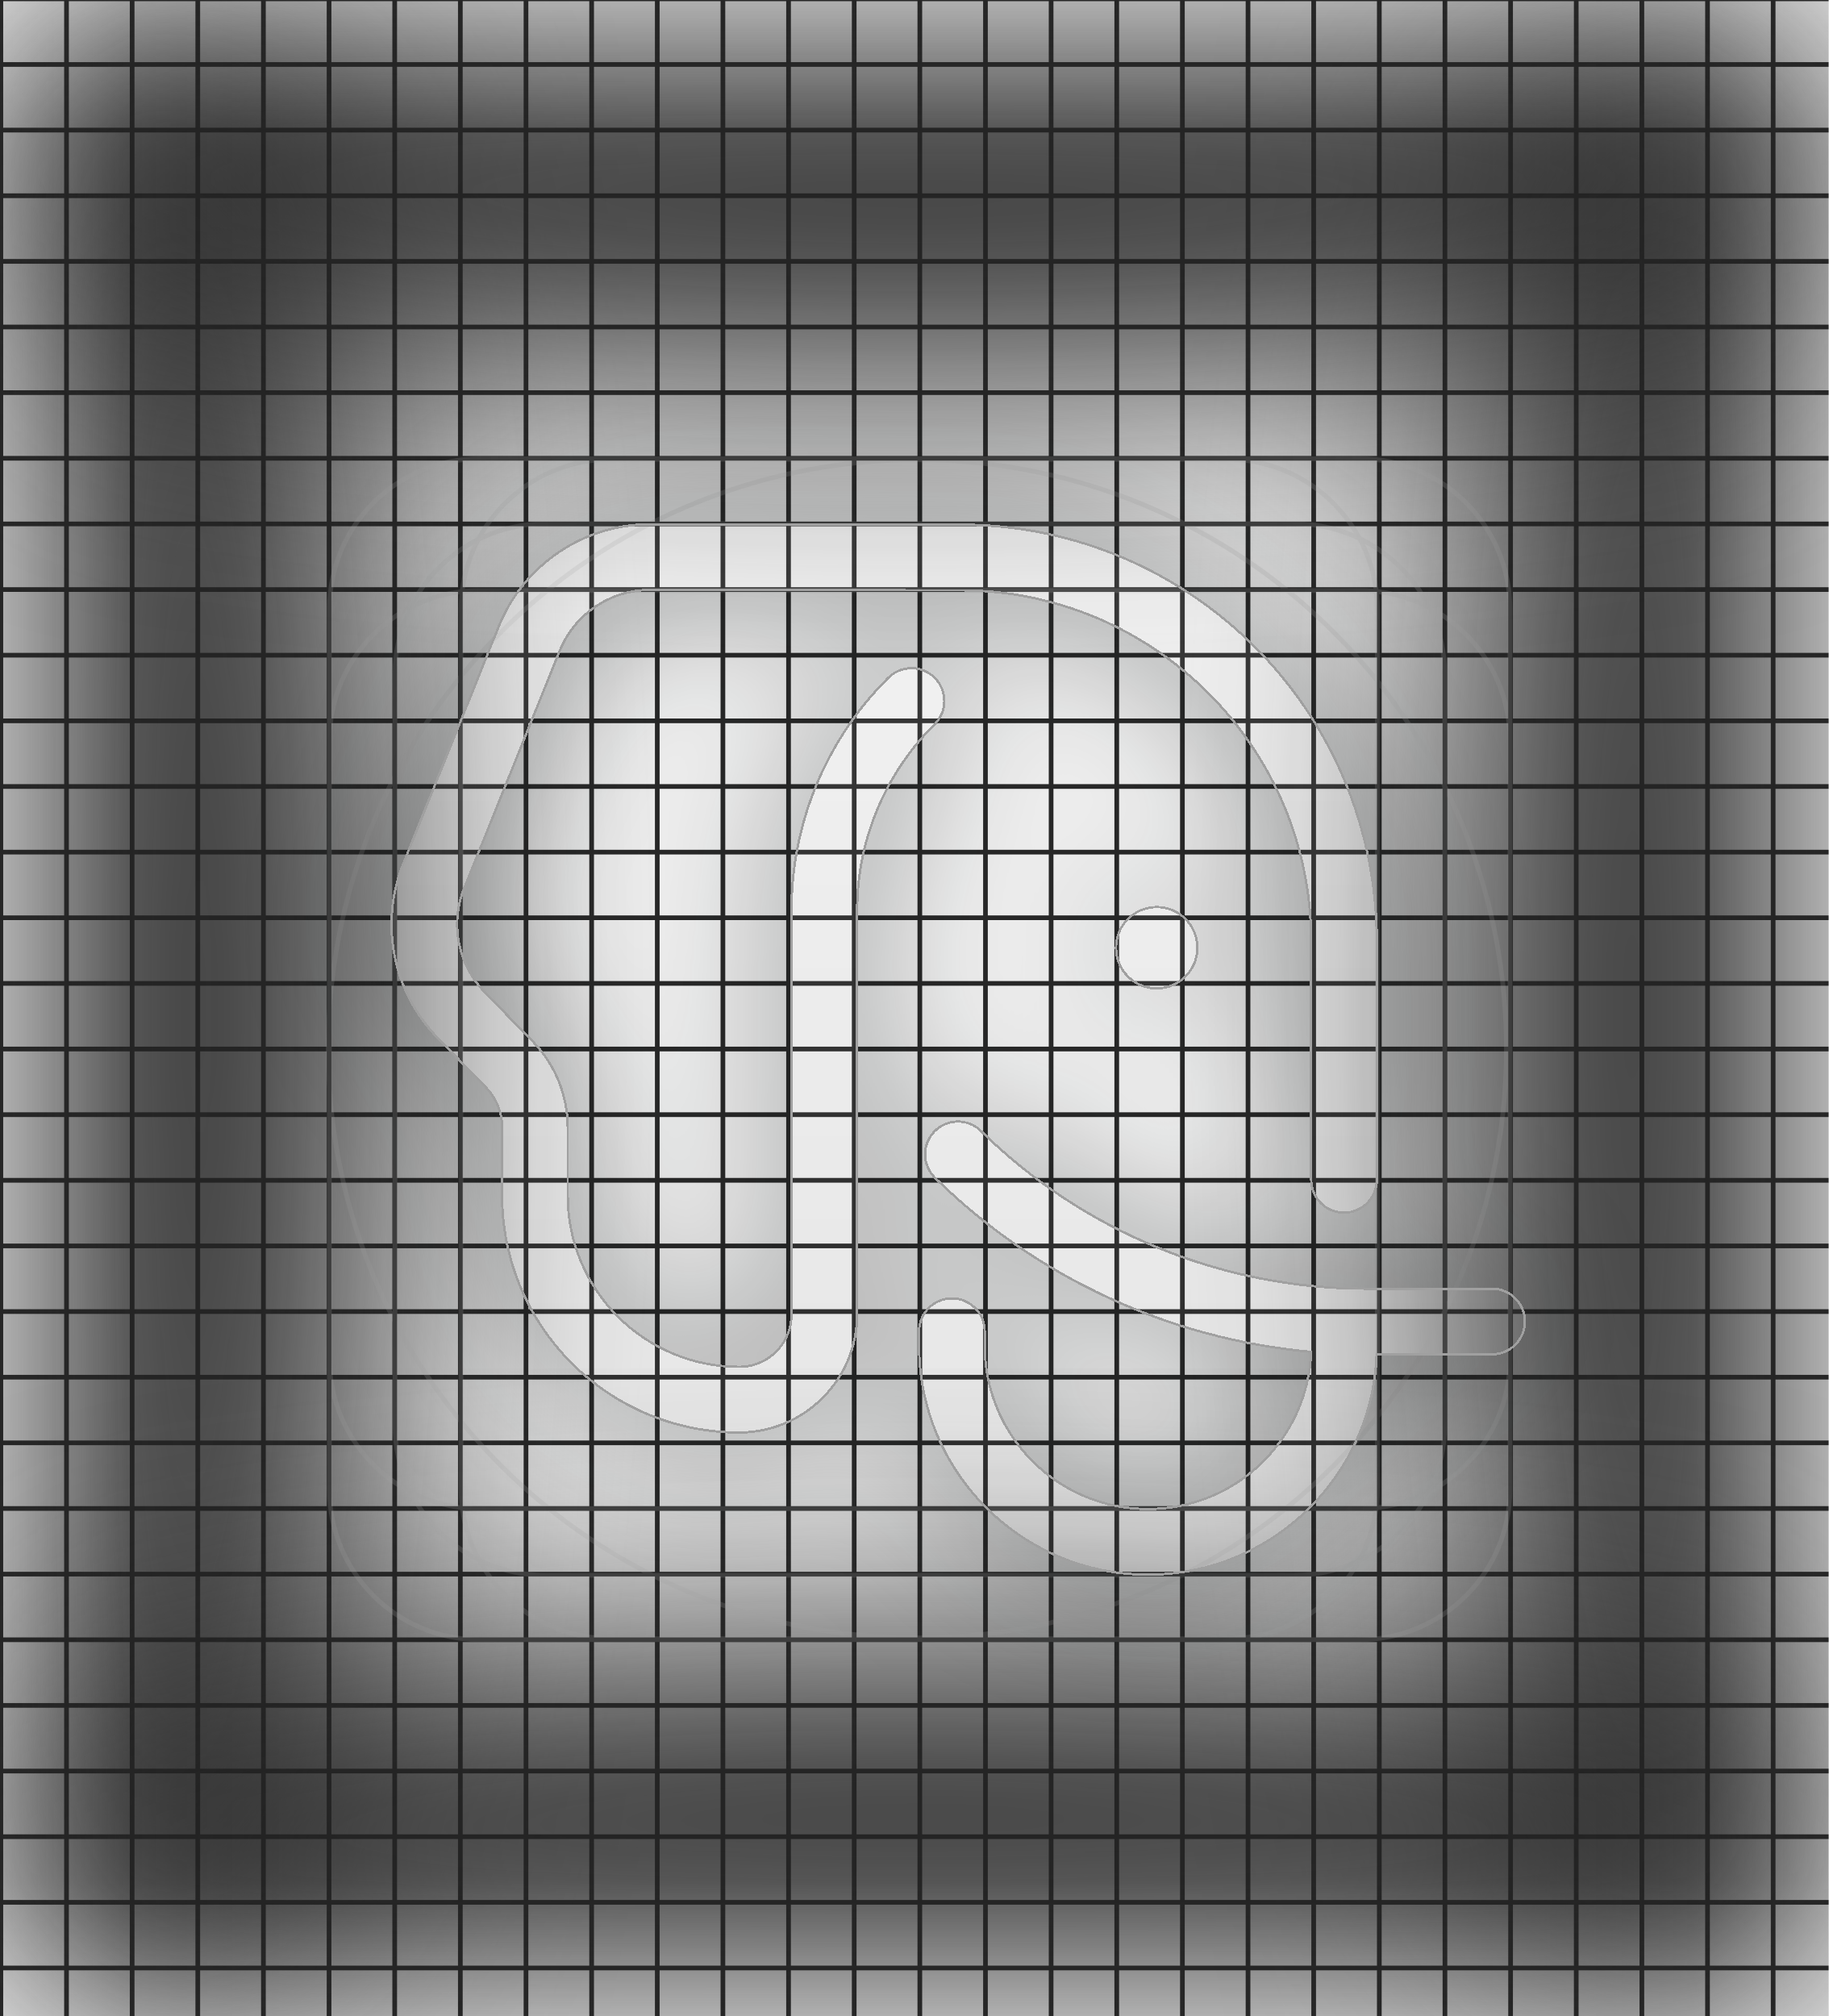
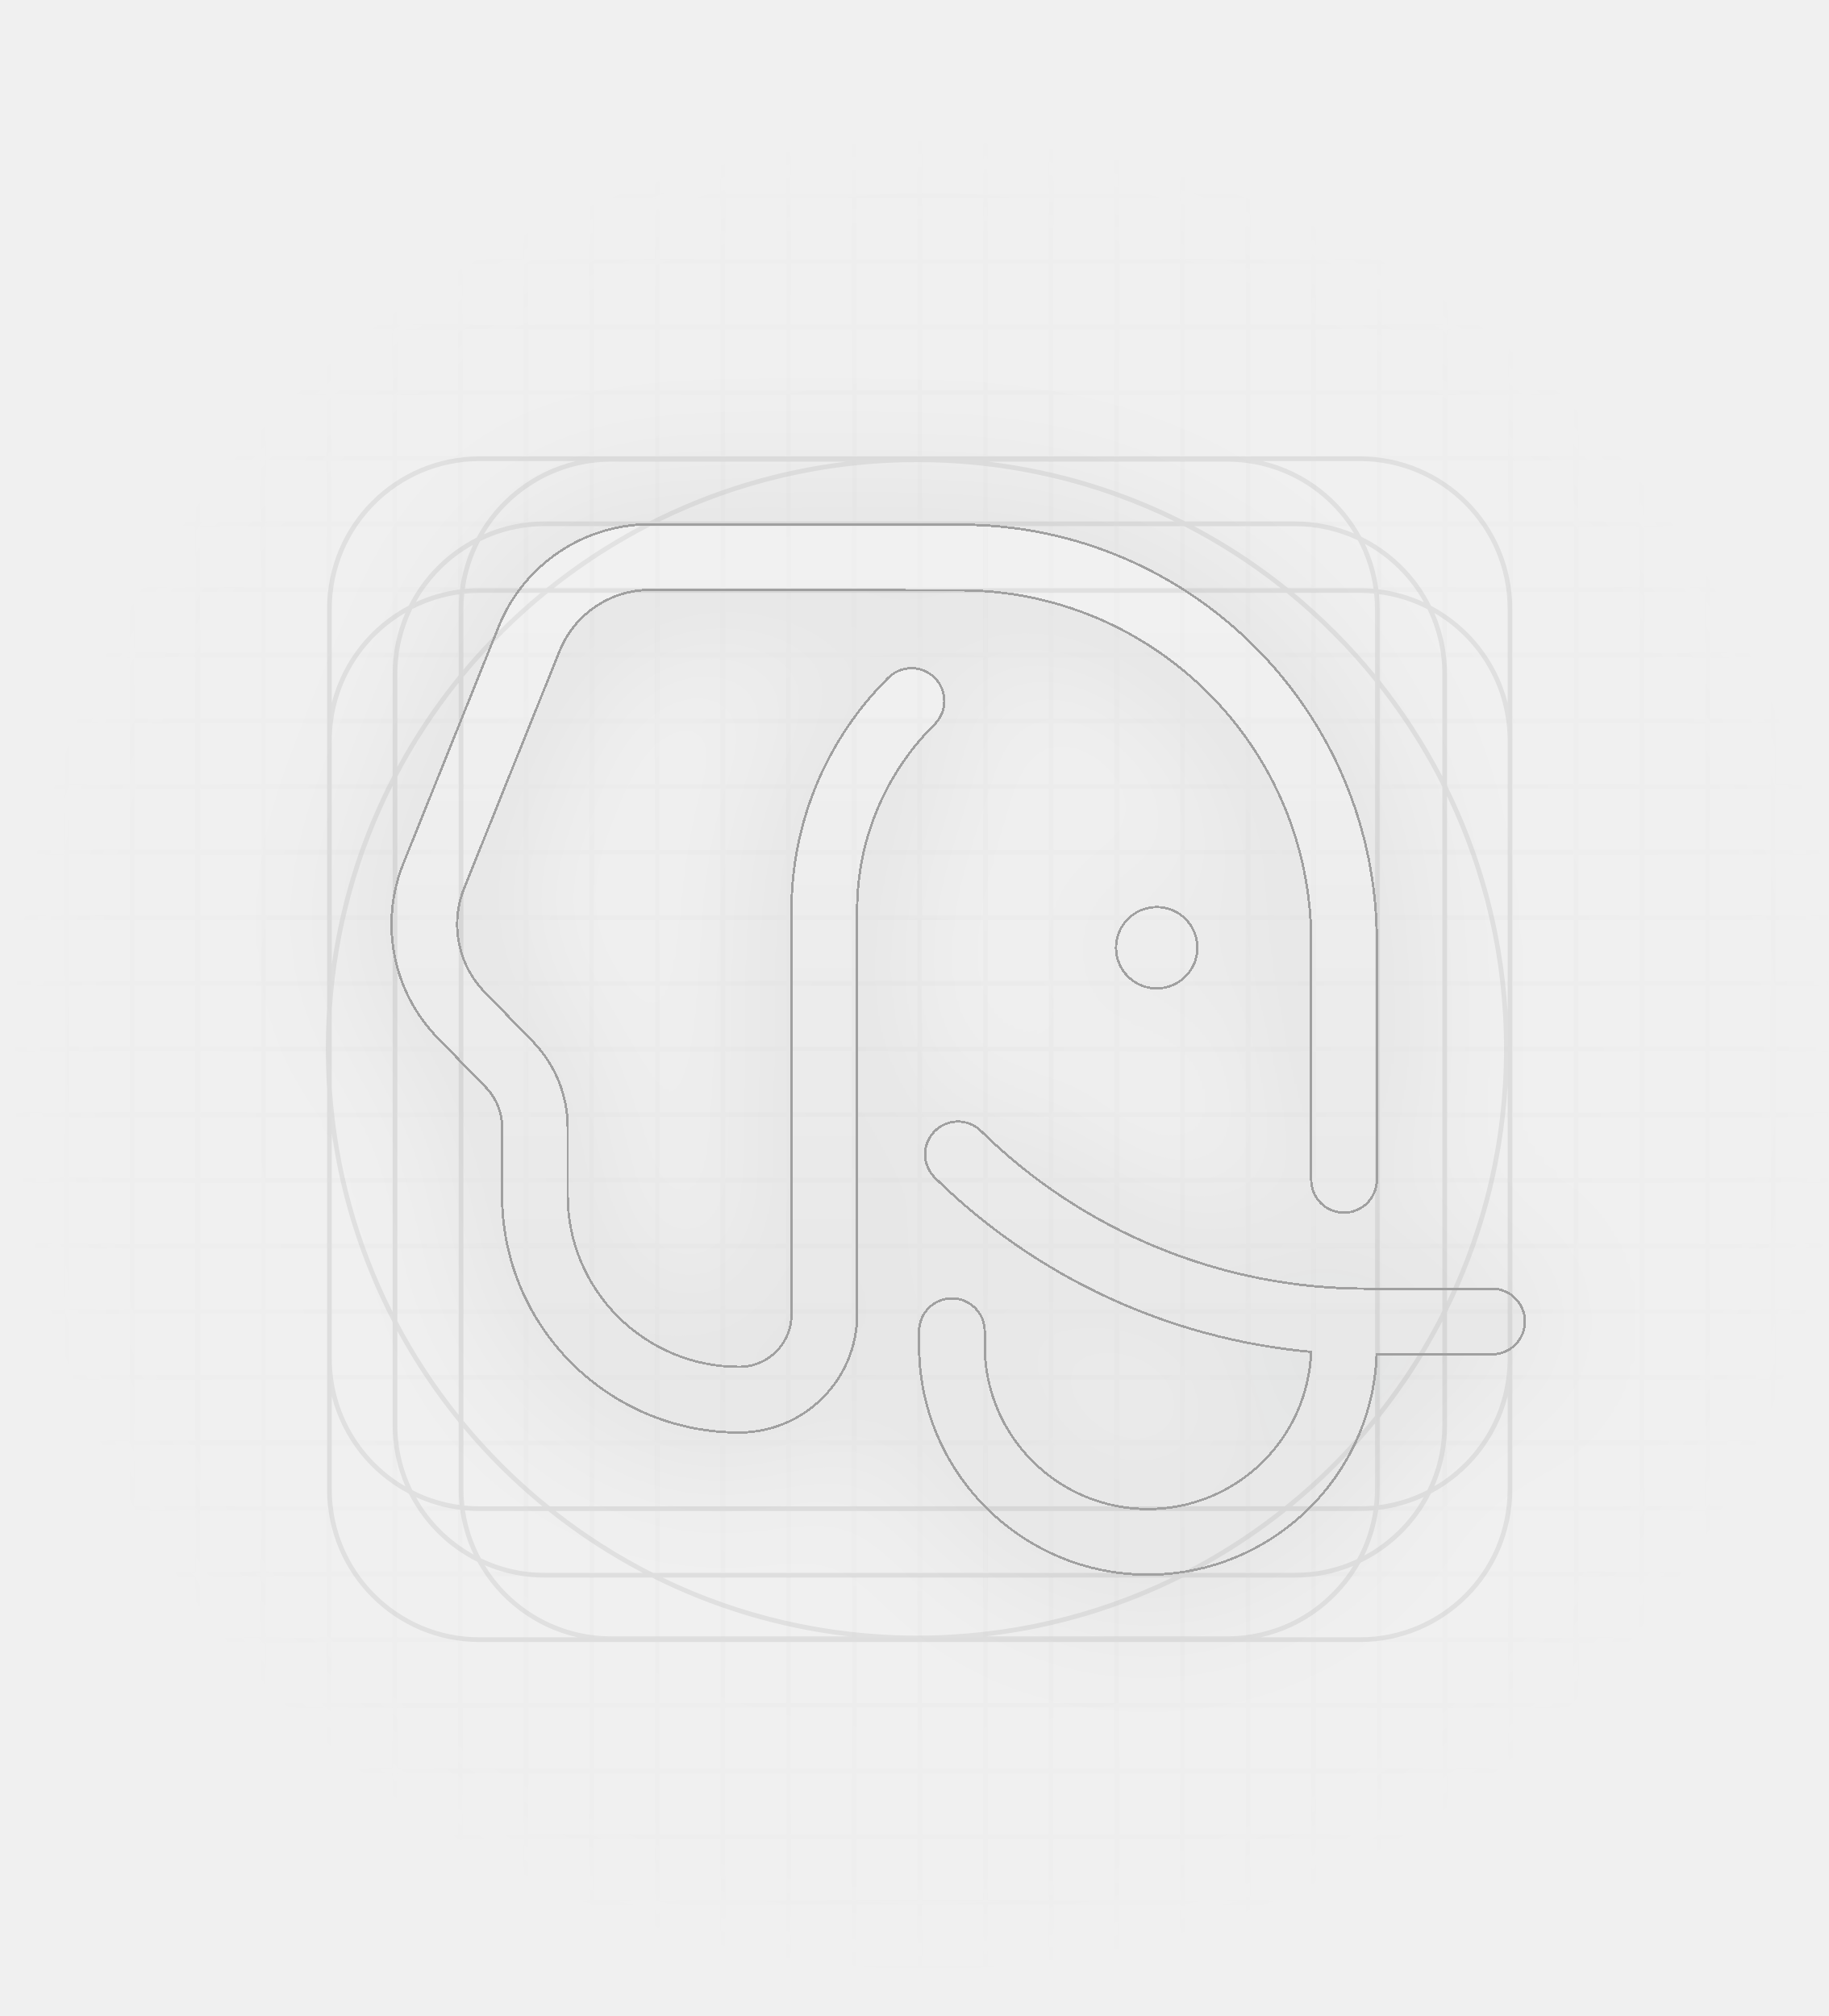
<svg xmlns="http://www.w3.org/2000/svg" width="390" height="430" viewBox="0 0 390 430" fill="none">
  <g clip-path="url(#clip0_467_4905)">
-     <path d="M0.183 -10.547L0.183 446.906M14.183 -10.547L14.183 446.906M28.183 -10.547L28.183 446.906M42.183 -10.547L42.183 446.906M56.183 -10.547L56.184 446.906M70.183 -10.547L70.183 446.906M84.183 -10.547L84.183 446.906M98.183 -10.547L98.183 446.906M112.184 -10.547L112.184 446.906M126.184 -10.547L126.184 446.906M140.184 -10.547L140.184 446.906M154.184 -10.547L154.184 446.906M168.184 -10.547L168.184 446.906M182.184 -10.547L182.184 446.906M196.184 -10.547L196.184 446.906M210.184 -10.547L210.184 446.906M224.184 -10.547L224.184 446.906M238.184 -10.547L238.184 446.906M252.184 -10.547L252.184 446.906M266.184 -10.547L266.184 446.906M280.184 -10.547L280.184 446.906M294.184 -10.547L294.184 446.906M308.184 -10.547L308.184 446.906M322.184 -10.547L322.184 446.906M336.184 -10.547L336.184 446.906M350.184 -10.547L350.184 446.906M364.184 -10.547L364.184 446.906M378.184 -10.547L378.184 446.906M392.184 -10.547L392.184 446.906M457.341 -0.25H-0.113M457.341 13.75H-0.113M457.341 27.75H-0.113M457.341 41.75H-0.113M457.341 55.75H-0.113M457.341 69.75H-0.113M457.341 83.75H-0.113M457.341 97.75H-0.113M457.341 111.75H-0.113M457.341 125.75H-0.113M457.341 139.75H-0.113M457.341 153.75H-0.113M457.341 167.75H-0.113M457.341 181.75H-0.113M457.341 195.75H-0.113M457.341 209.75H-0.113M457.341 223.75H-0.113M457.341 237.75H-0.113M457.341 251.75H-0.113M457.341 265.75H-0.113M457.341 279.75H-0.113M457.341 293.75H-0.113M457.341 307.75H-0.113M457.341 321.75H-0.113M457.341 335.751H-0.113M457.341 349.751H-0.113M457.341 363.751H-0.113M457.341 377.751H-0.113M457.341 391.751H-0.113M457.341 405.751H-0.113M457.341 419.751H-0.113M457.341 433.751H-0.113" stroke="#282828" />
-     <g filter="url(#filter0_f_467_4905)">
-       <ellipse cx="0.313" cy="214.736" rx="78.849" ry="311.736" fill="#232323" />
-     </g>
-     <g filter="url(#filter1_f_467_4905)">
-       <ellipse cx="390.849" cy="214.736" rx="78.849" ry="311.736" fill="#232323" />
-     </g>
-     <g filter="url(#filter2_f_467_4905)">
-       <ellipse cx="194.736" cy="-0.014" rx="78.849" ry="311.736" transform="rotate(-90 194.736 -0.0142959)" fill="#232323" />
-     </g>
-     <g filter="url(#filter3_f_467_4905)">
-       <ellipse cx="194.736" cy="430.849" rx="78.849" ry="311.736" transform="rotate(-90 194.736 430.849)" fill="#232323" />
-     </g>
+     <path opacity="0.03" d="M0.183 -10.547L0.183 446.906M14.183 -10.547L14.183 446.906M28.183 -10.547L28.183 446.906M42.183 -10.547L42.183 446.906M56.183 -10.547L56.184 446.906M70.183 -10.547L70.183 446.906M84.183 -10.547L84.183 446.906M98.183 -10.547L98.183 446.906M112.184 -10.547L112.184 446.906M126.184 -10.547L126.184 446.906M140.184 -10.547L140.184 446.906M154.184 -10.547L154.184 446.906M168.184 -10.547L168.184 446.906M182.184 -10.547L182.184 446.906M196.184 -10.547L196.184 446.906M210.184 -10.547L210.184 446.906M224.184 -10.547L224.184 446.906M238.184 -10.547L238.184 446.906M252.184 -10.547L252.184 446.906M266.184 -10.547L266.184 446.906M280.184 -10.547L280.184 446.906M294.184 -10.547L294.184 446.906M308.184 -10.547L308.184 446.906M322.184 -10.547L322.184 446.906M336.184 -10.547L336.184 446.906M350.184 -10.547L350.184 446.906M364.184 -10.547L364.184 446.906M378.184 -10.547L378.184 446.906M392.184 -10.547L392.184 446.906M457.341 -0.25H-0.113M457.341 13.75H-0.113M457.341 27.75H-0.113M457.341 41.75H-0.113M457.341 55.75H-0.113M457.341 69.75H-0.113M457.341 83.75H-0.113M457.341 97.75H-0.113M457.341 111.75H-0.113M457.341 125.75H-0.113M457.341 139.75H-0.113M457.341 153.75H-0.113M457.341 167.75H-0.113M457.341 181.75H-0.113M457.341 195.75H-0.113M457.341 209.75H-0.113M457.341 223.75H-0.113M457.341 237.75H-0.113M457.341 251.75H-0.113M457.341 265.75H-0.113M457.341 279.75H-0.113M457.341 293.75H-0.113M457.341 307.75H-0.113M457.341 321.75H-0.113M457.341 335.751H-0.113M457.341 349.751H-0.113M457.341 363.751H-0.113M457.341 377.751H-0.113M457.341 391.751H-0.113M457.341 405.751H-0.113M457.341 419.751H-0.113M457.341 433.751H-0.113" stroke="url(#paint0_radial_467_4905)" />
    <path opacity="0.2" fill-rule="evenodd" clip-rule="evenodd" d="M69.767 129.848C69.767 111.898 84.318 97.348 102.267 97.348H290.044C307.993 97.348 322.544 111.898 322.544 129.848V157.218C322.55 157.466 322.552 157.714 322.552 157.963V289.787C322.552 290.036 322.55 290.284 322.544 290.532V317.727C322.544 335.676 307.993 350.227 290.044 350.227H102.267C84.318 350.227 69.767 335.676 69.767 317.727V232.148C69.583 229.361 69.49 226.549 69.49 223.716C69.49 220.882 69.583 218.071 69.767 215.284V129.848ZM70.767 232.114V215.317C71.899 198.244 76.454 182.107 83.753 167.586V279.845C76.454 265.325 71.899 249.188 70.767 232.114ZM70.767 241.736V289.787C70.767 301.431 77.085 311.6 86.48 317.052C84.726 313.056 83.753 308.641 83.753 303.998V282.038C77.291 269.667 72.821 256.091 70.767 241.736ZM84.753 283.914V303.998C84.753 308.971 85.905 313.674 87.957 317.856C91.051 319.437 94.442 320.521 98.022 321.004C97.9 319.858 97.838 318.695 97.838 317.518V303.399C92.9 297.345 88.513 290.825 84.753 283.914ZM98.838 304.609V317.518C98.838 318.737 98.907 319.941 99.042 321.124C100.102 321.232 101.178 321.287 102.267 321.287H115.675C109.555 316.266 103.916 310.68 98.838 304.609ZM117.261 321.287C110.509 315.856 104.333 309.739 98.838 303.042V144.39C104.226 137.823 110.269 131.814 116.867 126.463H274.408C281.345 132.088 287.668 138.441 293.262 145.405V302.026C287.562 309.122 281.105 315.583 274.014 321.287H117.261ZM116.91 322.287H102.267C101.224 322.287 100.193 322.238 99.175 322.142C99.712 325.793 100.875 329.24 102.552 332.371C106.695 334.375 111.342 335.498 116.253 335.498H137.119C129.948 331.736 123.184 327.305 116.91 322.287ZM139.305 335.498C131.928 331.773 124.97 327.34 118.521 322.287H272.754C266.305 327.34 259.347 331.773 251.97 335.498H139.305ZM139.066 336.498H116.253C111.688 336.498 107.344 335.557 103.402 333.859C108.928 342.947 118.924 349.018 130.338 349.018H180.952C166.042 347.289 151.926 342.961 139.066 336.498ZM210.323 349.018H261.762C273.109 349.018 283.055 343.018 288.6 334.017C284.758 335.616 280.544 336.498 276.124 336.498H252.208C239.349 342.961 225.233 347.289 210.323 349.018ZM249.945 336.498C233.518 344.422 215.097 348.863 195.637 348.863C176.178 348.863 157.757 344.422 141.33 336.498H249.945ZM254.156 335.498H276.124C280.887 335.498 285.403 334.441 289.451 332.548C291.177 329.376 292.373 325.875 292.921 322.162C291.976 322.245 291.019 322.287 290.052 322.287H274.365C268.091 327.305 261.326 331.736 254.156 335.498ZM275.6 321.287H290.052C291.065 321.287 292.067 321.239 293.055 321.146C293.191 319.955 293.262 318.745 293.262 317.518V303.614C287.971 310.07 282.053 315.992 275.6 321.287ZM294.262 302.378V317.518C294.262 318.705 294.198 319.878 294.074 321.033C297.766 320.562 301.259 319.452 304.438 317.818C306.479 313.645 307.624 308.955 307.624 303.998V281.843C303.832 289.134 299.349 296.008 294.262 302.378ZM308.624 279.879V303.998C308.624 308.624 307.657 313.024 305.915 317.007C315.071 311.66 321.286 301.826 321.544 290.52V231.574C320.483 248.846 315.946 265.178 308.624 279.879ZM321.544 215.857V157.23C321.286 145.932 315.08 136.104 305.935 130.754C307.665 134.726 308.624 139.11 308.624 143.719V167.553C315.946 182.254 320.483 198.586 321.544 215.857ZM308.624 169.834C316.42 186.153 320.785 204.424 320.785 223.716C320.785 243.007 316.42 261.279 308.624 277.598V169.834ZM307.624 167.789V279.643C303.87 287.144 299.385 294.216 294.262 300.765V146.667C299.385 153.215 303.87 160.287 307.624 167.789ZM307.624 165.588V143.719C307.624 138.779 306.487 134.105 304.46 129.943C301.283 128.307 297.792 127.194 294.101 126.721C294.207 127.79 294.262 128.875 294.262 129.973V145.054C299.349 151.424 303.832 158.298 307.624 165.588ZM293.262 143.818V129.973C293.262 128.836 293.201 127.713 293.084 126.607C292.086 126.512 291.075 126.463 290.052 126.463H275.986C282.289 131.676 288.077 137.49 293.262 143.818ZM274.762 125.463H290.052C291.032 125.463 292.002 125.506 292.959 125.591C292.445 121.899 291.292 118.412 289.614 115.245C285.525 113.305 280.951 112.219 276.124 112.219H254.696C261.817 115.999 268.533 120.441 274.762 125.463ZM252.772 111.219H276.124C280.615 111.219 284.894 112.13 288.785 113.777C283.278 104.608 273.236 98.473 261.762 98.473H210.82C225.764 100.265 239.905 104.671 252.772 111.219ZM180.455 98.473H130.338C118.796 98.473 108.704 104.68 103.218 113.938C107.208 112.189 111.617 111.219 116.253 111.219H138.503C151.37 104.671 165.511 100.265 180.455 98.473ZM140.743 111.219C157.317 103.116 175.946 98.568 195.637 98.568C215.329 98.568 233.958 103.116 250.532 111.219H140.743ZM138.743 112.219H252.532C259.854 115.963 266.759 120.407 273.159 125.463H118.116C124.516 120.407 131.421 115.963 138.743 112.219ZM136.579 112.219H116.253C111.279 112.219 106.574 113.372 102.391 115.425C100.761 118.55 99.64 121.982 99.137 125.612C100.167 125.513 101.211 125.463 102.267 125.463H116.513C122.742 120.441 129.458 115.999 136.579 112.219ZM115.289 126.463H102.267C101.169 126.463 100.083 126.519 99.013 126.629C98.897 127.728 98.838 128.843 98.838 129.973V142.822C103.809 136.88 109.318 131.402 115.289 126.463ZM97.838 144.033V129.973C97.838 128.885 97.891 127.81 97.995 126.75C94.416 127.235 91.028 128.322 87.935 129.905C85.897 134.076 84.753 138.764 84.753 143.719V163.518C88.513 156.607 92.9 150.086 97.838 144.033ZM84.753 165.64V281.792C88.48 288.893 92.869 295.592 97.838 301.807V145.624C92.869 151.84 88.48 158.539 84.753 165.64ZM83.753 165.393V143.719C83.753 139.093 84.719 134.693 86.461 130.71C77.077 136.164 70.767 146.327 70.767 157.963V205.696C72.821 191.34 77.291 177.764 83.753 165.393ZM321.544 129.848V149.898C319.252 140.922 313.223 133.44 305.212 129.208C302.016 122.813 296.773 117.619 290.341 114.485C285.993 106.478 278.378 100.503 269.284 98.348H290.044C307.441 98.348 321.544 112.451 321.544 129.848ZM87.184 129.167C90.32 122.917 95.412 117.817 101.657 114.673C105.988 106.571 113.651 100.519 122.815 98.348H102.267C84.87 98.348 70.767 112.451 70.767 129.848V149.931C73.06 140.911 79.125 133.397 87.184 129.167ZM98.113 125.726C98.551 122.368 99.502 119.171 100.884 116.216C95.783 119.072 91.558 123.307 88.713 128.415C91.638 127.071 94.797 126.149 98.113 125.726ZM303.683 128.451C300.67 127.057 297.409 126.111 293.983 125.698C293.533 122.272 292.549 119.013 291.117 116.009C296.398 118.873 300.768 123.202 303.683 128.451ZM293.947 322.056C293.466 325.503 292.443 328.776 290.969 331.787C296.301 328.933 300.716 324.589 303.658 319.311C300.642 320.703 297.377 321.647 293.947 322.056ZM98.148 322.029C98.617 325.407 99.606 328.619 101.03 331.582C95.879 328.733 91.61 324.483 88.738 319.346C91.667 320.689 94.829 321.609 98.148 322.029ZM123.179 349.227C113.972 347.157 106.243 341.18 101.825 333.128C95.518 329.999 90.372 324.881 87.207 318.595C79.137 314.367 73.062 306.847 70.767 297.819V317.727C70.767 335.124 84.87 349.227 102.267 349.227H123.179ZM290.171 333.314C285.737 341.271 278.057 347.173 268.92 349.227H290.044C307.441 349.227 321.544 335.124 321.544 317.727V297.852C319.25 306.837 313.212 314.324 305.19 318.554C301.963 324.985 296.665 330.196 290.171 333.314Z" fill="#A0A0A0" />
-     <g filter="url(#filter4_bd_467_4905)">
-       <path d="M192.144 125.816H138.679C130.173 125.816 122.52 130.986 119.345 138.877L99.004 189.43C95.943 197.038 97.66 205.736 103.382 211.611L113.614 222.117C118.406 227.036 121.088 233.633 121.088 240.501L121.087 254.974C121.087 275.171 137.46 291.543 157.656 291.543C163.816 291.543 168.81 286.55 168.81 280.39L168.811 194.149C168.811 175.52 176.252 157.663 189.479 144.547C192.225 141.824 196.657 141.843 199.379 144.588C202.101 147.333 202.082 151.766 199.337 154.488C188.76 164.976 182.811 179.254 182.811 194.149L182.81 280.39C182.81 294.282 171.548 305.543 157.656 305.543C129.728 305.543 107.087 282.903 107.087 254.974L107.088 240.5C107.088 237.282 105.831 234.191 103.585 231.885L93.353 221.38C83.763 211.533 80.886 196.956 86.016 184.204L106.357 133.651C111.665 120.459 124.458 111.816 138.679 111.816H194.408V111.9H204.747C253.851 111.9 293.657 151.706 293.657 200.81V251.652C293.657 255.518 290.523 258.652 286.657 258.652C282.791 258.652 279.657 255.518 279.657 251.652V200.81C279.657 159.438 246.119 125.9 204.747 125.9H193.23C192.86 125.9 192.498 125.871 192.144 125.816Z" fill="url(#paint0_linear_467_4905)" fill-opacity="0.07" shape-rendering="crispEdges" />
-       <path d="M210.03 283.94C210.03 280.074 206.896 276.94 203.03 276.94C199.164 276.94 196.03 280.074 196.03 283.94V287.053C196.03 314.012 217.884 335.867 244.843 335.867C271.194 335.867 292.668 314.988 293.624 288.871H318.238C322.104 288.871 325.238 285.737 325.238 281.871C325.238 278.005 322.104 274.871 318.238 274.871H291.397C260.653 274.871 231.141 262.788 209.224 241.228C206.468 238.517 202.036 238.553 199.325 241.309C196.614 244.065 196.65 248.497 199.406 251.209C221.131 272.58 249.522 285.632 279.634 288.343C278.955 306.972 263.639 321.867 244.843 321.867C225.616 321.867 210.03 306.28 210.03 287.053V283.94Z" fill="url(#paint1_linear_467_4905)" fill-opacity="0.07" shape-rendering="crispEdges" />
-       <path d="M238.03 202.145C238.03 206.937 241.915 210.822 246.707 210.822C251.499 210.822 255.383 206.937 255.383 202.145C255.383 197.353 251.499 193.469 246.707 193.469C241.915 193.469 238.03 197.353 238.03 202.145Z" fill="url(#paint2_linear_467_4905)" fill-opacity="0.07" shape-rendering="crispEdges" />
+     <g filter="url(#filter0_d_467_4905)">
+       <path d="M192.144 125.816H138.679C130.173 125.816 122.52 130.986 119.345 138.877L99.004 189.43C95.943 197.038 97.66 205.736 103.382 211.611L113.614 222.117C118.406 227.036 121.088 233.633 121.088 240.501L121.087 254.974C121.087 275.171 137.46 291.543 157.656 291.543C163.816 291.543 168.81 286.55 168.81 280.39L168.811 194.149C168.811 175.52 176.252 157.663 189.479 144.547C192.225 141.824 196.657 141.843 199.379 144.588C202.101 147.333 202.082 151.766 199.337 154.488C188.76 164.976 182.811 179.254 182.811 194.149L182.81 280.39C182.81 294.282 171.548 305.543 157.656 305.543C129.728 305.543 107.087 282.903 107.087 254.974L107.088 240.5C107.088 237.282 105.831 234.191 103.585 231.885L93.353 221.38C83.763 211.533 80.886 196.956 86.016 184.204L106.357 133.651C111.665 120.459 124.458 111.816 138.679 111.816H194.408V111.9H204.747C253.851 111.9 293.657 151.706 293.657 200.81V251.652C293.657 255.518 290.523 258.652 286.657 258.652C282.791 258.652 279.657 255.518 279.657 251.652V200.81C279.657 159.438 246.119 125.9 204.747 125.9H193.23C192.86 125.9 192.498 125.871 192.144 125.816Z" fill="url(#paint1_linear_467_4905)" fill-opacity="0.07" shape-rendering="crispEdges" />
+       <path d="M210.03 283.94C210.03 280.074 206.896 276.94 203.03 276.94C199.164 276.94 196.03 280.074 196.03 283.94V287.053C196.03 314.012 217.884 335.867 244.843 335.867C271.194 335.867 292.668 314.988 293.624 288.871H318.238C322.104 288.871 325.238 285.737 325.238 281.871C325.238 278.005 322.104 274.871 318.238 274.871H291.397C260.653 274.871 231.141 262.788 209.224 241.228C206.468 238.517 202.036 238.553 199.325 241.309C196.614 244.065 196.65 248.497 199.406 251.209C221.131 272.58 249.522 285.632 279.634 288.343C278.955 306.972 263.639 321.867 244.843 321.867C225.616 321.867 210.03 306.28 210.03 287.053V283.94Z" fill="url(#paint2_linear_467_4905)" fill-opacity="0.07" shape-rendering="crispEdges" />
+       <path d="M238.03 202.145C238.03 206.937 241.915 210.822 246.707 210.822C251.499 210.822 255.383 206.937 255.383 202.145C255.383 197.353 251.499 193.469 246.707 193.469C241.915 193.469 238.03 197.353 238.03 202.145Z" fill="url(#paint3_linear_467_4905)" fill-opacity="0.07" shape-rendering="crispEdges" />
      <path d="M192.144 125.816H138.679C130.173 125.816 122.52 130.986 119.345 138.877L99.004 189.43C95.943 197.038 97.66 205.736 103.382 211.611L113.614 222.117C118.406 227.036 121.088 233.633 121.088 240.501L121.087 254.974C121.087 275.171 137.46 291.543 157.656 291.543C163.816 291.543 168.81 286.55 168.81 280.39L168.811 194.149C168.811 175.52 176.252 157.663 189.479 144.547C192.225 141.824 196.657 141.843 199.379 144.588C202.101 147.333 202.082 151.766 199.337 154.488C188.76 164.976 182.811 179.254 182.811 194.149L182.81 280.39C182.81 294.282 171.548 305.543 157.656 305.543C129.728 305.543 107.087 282.903 107.087 254.974L107.088 240.5C107.088 237.282 105.831 234.191 103.585 231.885L93.353 221.38C83.763 211.533 80.886 196.956 86.016 184.204L106.357 133.651C111.665 120.459 124.458 111.816 138.679 111.816H194.408V111.9H204.747C253.851 111.9 293.657 151.706 293.657 200.81V251.652C293.657 255.518 290.523 258.652 286.657 258.652C282.791 258.652 279.657 255.518 279.657 251.652V200.81C279.657 159.438 246.119 125.9 204.747 125.9H193.23C192.86 125.9 192.498 125.871 192.144 125.816Z" stroke="#A0A0A0" stroke-width="0.5" shape-rendering="crispEdges" />
      <path d="M210.03 283.94C210.03 280.074 206.896 276.94 203.03 276.94C199.164 276.94 196.03 280.074 196.03 283.94V287.053C196.03 314.012 217.884 335.867 244.843 335.867C271.194 335.867 292.668 314.988 293.624 288.871H318.238C322.104 288.871 325.238 285.737 325.238 281.871C325.238 278.005 322.104 274.871 318.238 274.871H291.397C260.653 274.871 231.141 262.788 209.224 241.228C206.468 238.517 202.036 238.553 199.325 241.309C196.614 244.065 196.65 248.497 199.406 251.209C221.131 272.58 249.522 285.632 279.634 288.343C278.955 306.972 263.639 321.867 244.843 321.867C225.616 321.867 210.03 306.28 210.03 287.053V283.94Z" stroke="#A0A0A0" stroke-width="0.5" shape-rendering="crispEdges" />
      <path d="M238.03 202.145C238.03 206.937 241.915 210.822 246.707 210.822C251.499 210.822 255.383 206.937 255.383 202.145C255.383 197.353 251.499 193.469 246.707 193.469C241.915 193.469 238.03 197.353 238.03 202.145Z" stroke="#A0A0A0" stroke-width="0.5" shape-rendering="crispEdges" />
    </g>
  </g>
  <defs>
-     <filter id="filter0_f_467_4905" x="-138.536" y="-157" width="277.698" height="743.472" filterUnits="userSpaceOnUse" color-interpolation-filters="sRGB">
+     <filter id="filter0_d_467_4905" x="51.257" y="79.566" width="306.232" height="288.55" filterUnits="userSpaceOnUse" color-interpolation-filters="sRGB">
      <feFlood flood-opacity="0" result="BackgroundImageFix" />
-       <feBlend mode="normal" in="SourceGraphic" in2="BackgroundImageFix" result="shape" />
-       <feGaussianBlur stdDeviation="30" result="effect1_foregroundBlur_467_4905" />
-     </filter>
-     <filter id="filter1_f_467_4905" x="252" y="-157" width="277.698" height="743.472" filterUnits="userSpaceOnUse" color-interpolation-filters="sRGB">
-       <feFlood flood-opacity="0" result="BackgroundImageFix" />
-       <feBlend mode="normal" in="SourceGraphic" in2="BackgroundImageFix" result="shape" />
-       <feGaussianBlur stdDeviation="30" result="effect1_foregroundBlur_467_4905" />
-     </filter>
-     <filter id="filter2_f_467_4905" x="-177" y="-138.864" width="743.472" height="277.699" filterUnits="userSpaceOnUse" color-interpolation-filters="sRGB">
-       <feFlood flood-opacity="0" result="BackgroundImageFix" />
-       <feBlend mode="normal" in="SourceGraphic" in2="BackgroundImageFix" result="shape" />
-       <feGaussianBlur stdDeviation="30" result="effect1_foregroundBlur_467_4905" />
-     </filter>
-     <filter id="filter3_f_467_4905" x="-177" y="292" width="743.472" height="277.699" filterUnits="userSpaceOnUse" color-interpolation-filters="sRGB">
-       <feFlood flood-opacity="0" result="BackgroundImageFix" />
-       <feBlend mode="normal" in="SourceGraphic" in2="BackgroundImageFix" result="shape" />
-       <feGaussianBlur stdDeviation="30" result="effect1_foregroundBlur_467_4905" />
-     </filter>
-     <filter id="filter4_bd_467_4905" x="51.257" y="79.566" width="306.232" height="288.55" filterUnits="userSpaceOnUse" color-interpolation-filters="sRGB">
-       <feFlood flood-opacity="0" result="BackgroundImageFix" />
-       <feGaussianBlur in="BackgroundImageFix" stdDeviation="1" />
-       <feComposite in2="SourceAlpha" operator="in" result="effect1_backgroundBlur_467_4905" />
      <feColorMatrix in="SourceAlpha" type="matrix" values="0 0 0 0 0 0 0 0 0 0 0 0 0 0 0 0 0 0 127 0" result="hardAlpha" />
      <feOffset />
      <feGaussianBlur stdDeviation="16" />
      <feComposite in2="hardAlpha" operator="out" />
-       <feColorMatrix type="matrix" values="0 0 0 0 0.031 0 0 0 0 0.047 0 0 0 0 0.047 0 0 0 0.5 0" />
-       <feBlend mode="normal" in2="effect1_backgroundBlur_467_4905" result="effect2_dropShadow_467_4905" />
-       <feBlend mode="normal" in="SourceGraphic" in2="effect2_dropShadow_467_4905" result="shape" />
+       <feColorMatrix type="matrix" values="0 0 0 0 0.031 0 0 0 0 0.047 0 0 0 0 0.047 0 0 0 0.1 0" />
+       <feBlend mode="normal" in2="BackgroundImageFix" result="effect1_dropShadow_467_4905" />
+       <feBlend mode="normal" in="SourceGraphic" in2="effect1_dropShadow_467_4905" result="shape" />
    </filter>
-     <linearGradient id="paint0_linear_467_4905" x1="146.817" y1="128.841" x2="146.817" y2="292.676" gradientUnits="userSpaceOnUse">
-       <stop stop-color="white" />
-       <stop offset="1" stop-color="#7C7C7C" />
-     </linearGradient>
+     <radialGradient id="paint0_radial_467_4905" cx="0" cy="0" r="1" gradientUnits="userSpaceOnUse" gradientTransform="translate(198 225) rotate(90) scale(198 198)">
+       <stop stop-color="#808080" />
+       <stop offset="0.889" stop-color="#808080" stop-opacity="0.562" />
+       <stop offset="1" stop-color="#808080" stop-opacity="0" />
+     </radialGradient>
    <linearGradient id="paint1_linear_467_4905" x1="146.817" y1="128.841" x2="146.817" y2="292.676" gradientUnits="userSpaceOnUse">
      <stop stop-color="white" />
      <stop offset="1" stop-color="#7C7C7C" />
    </linearGradient>
    <linearGradient id="paint2_linear_467_4905" x1="146.817" y1="128.841" x2="146.817" y2="292.676" gradientUnits="userSpaceOnUse">
      <stop stop-color="white" />
      <stop offset="1" stop-color="#7C7C7C" />
    </linearGradient>
+     <linearGradient id="paint3_linear_467_4905" x1="146.817" y1="128.841" x2="146.817" y2="292.676" gradientUnits="userSpaceOnUse">
+       <stop stop-color="white" />
+       <stop offset="1" stop-color="#7C7C7C" />
+     </linearGradient>
    <clipPath id="clip0_467_4905">
      <rect width="390" height="430" fill="white" />
    </clipPath>
  </defs>
</svg>
